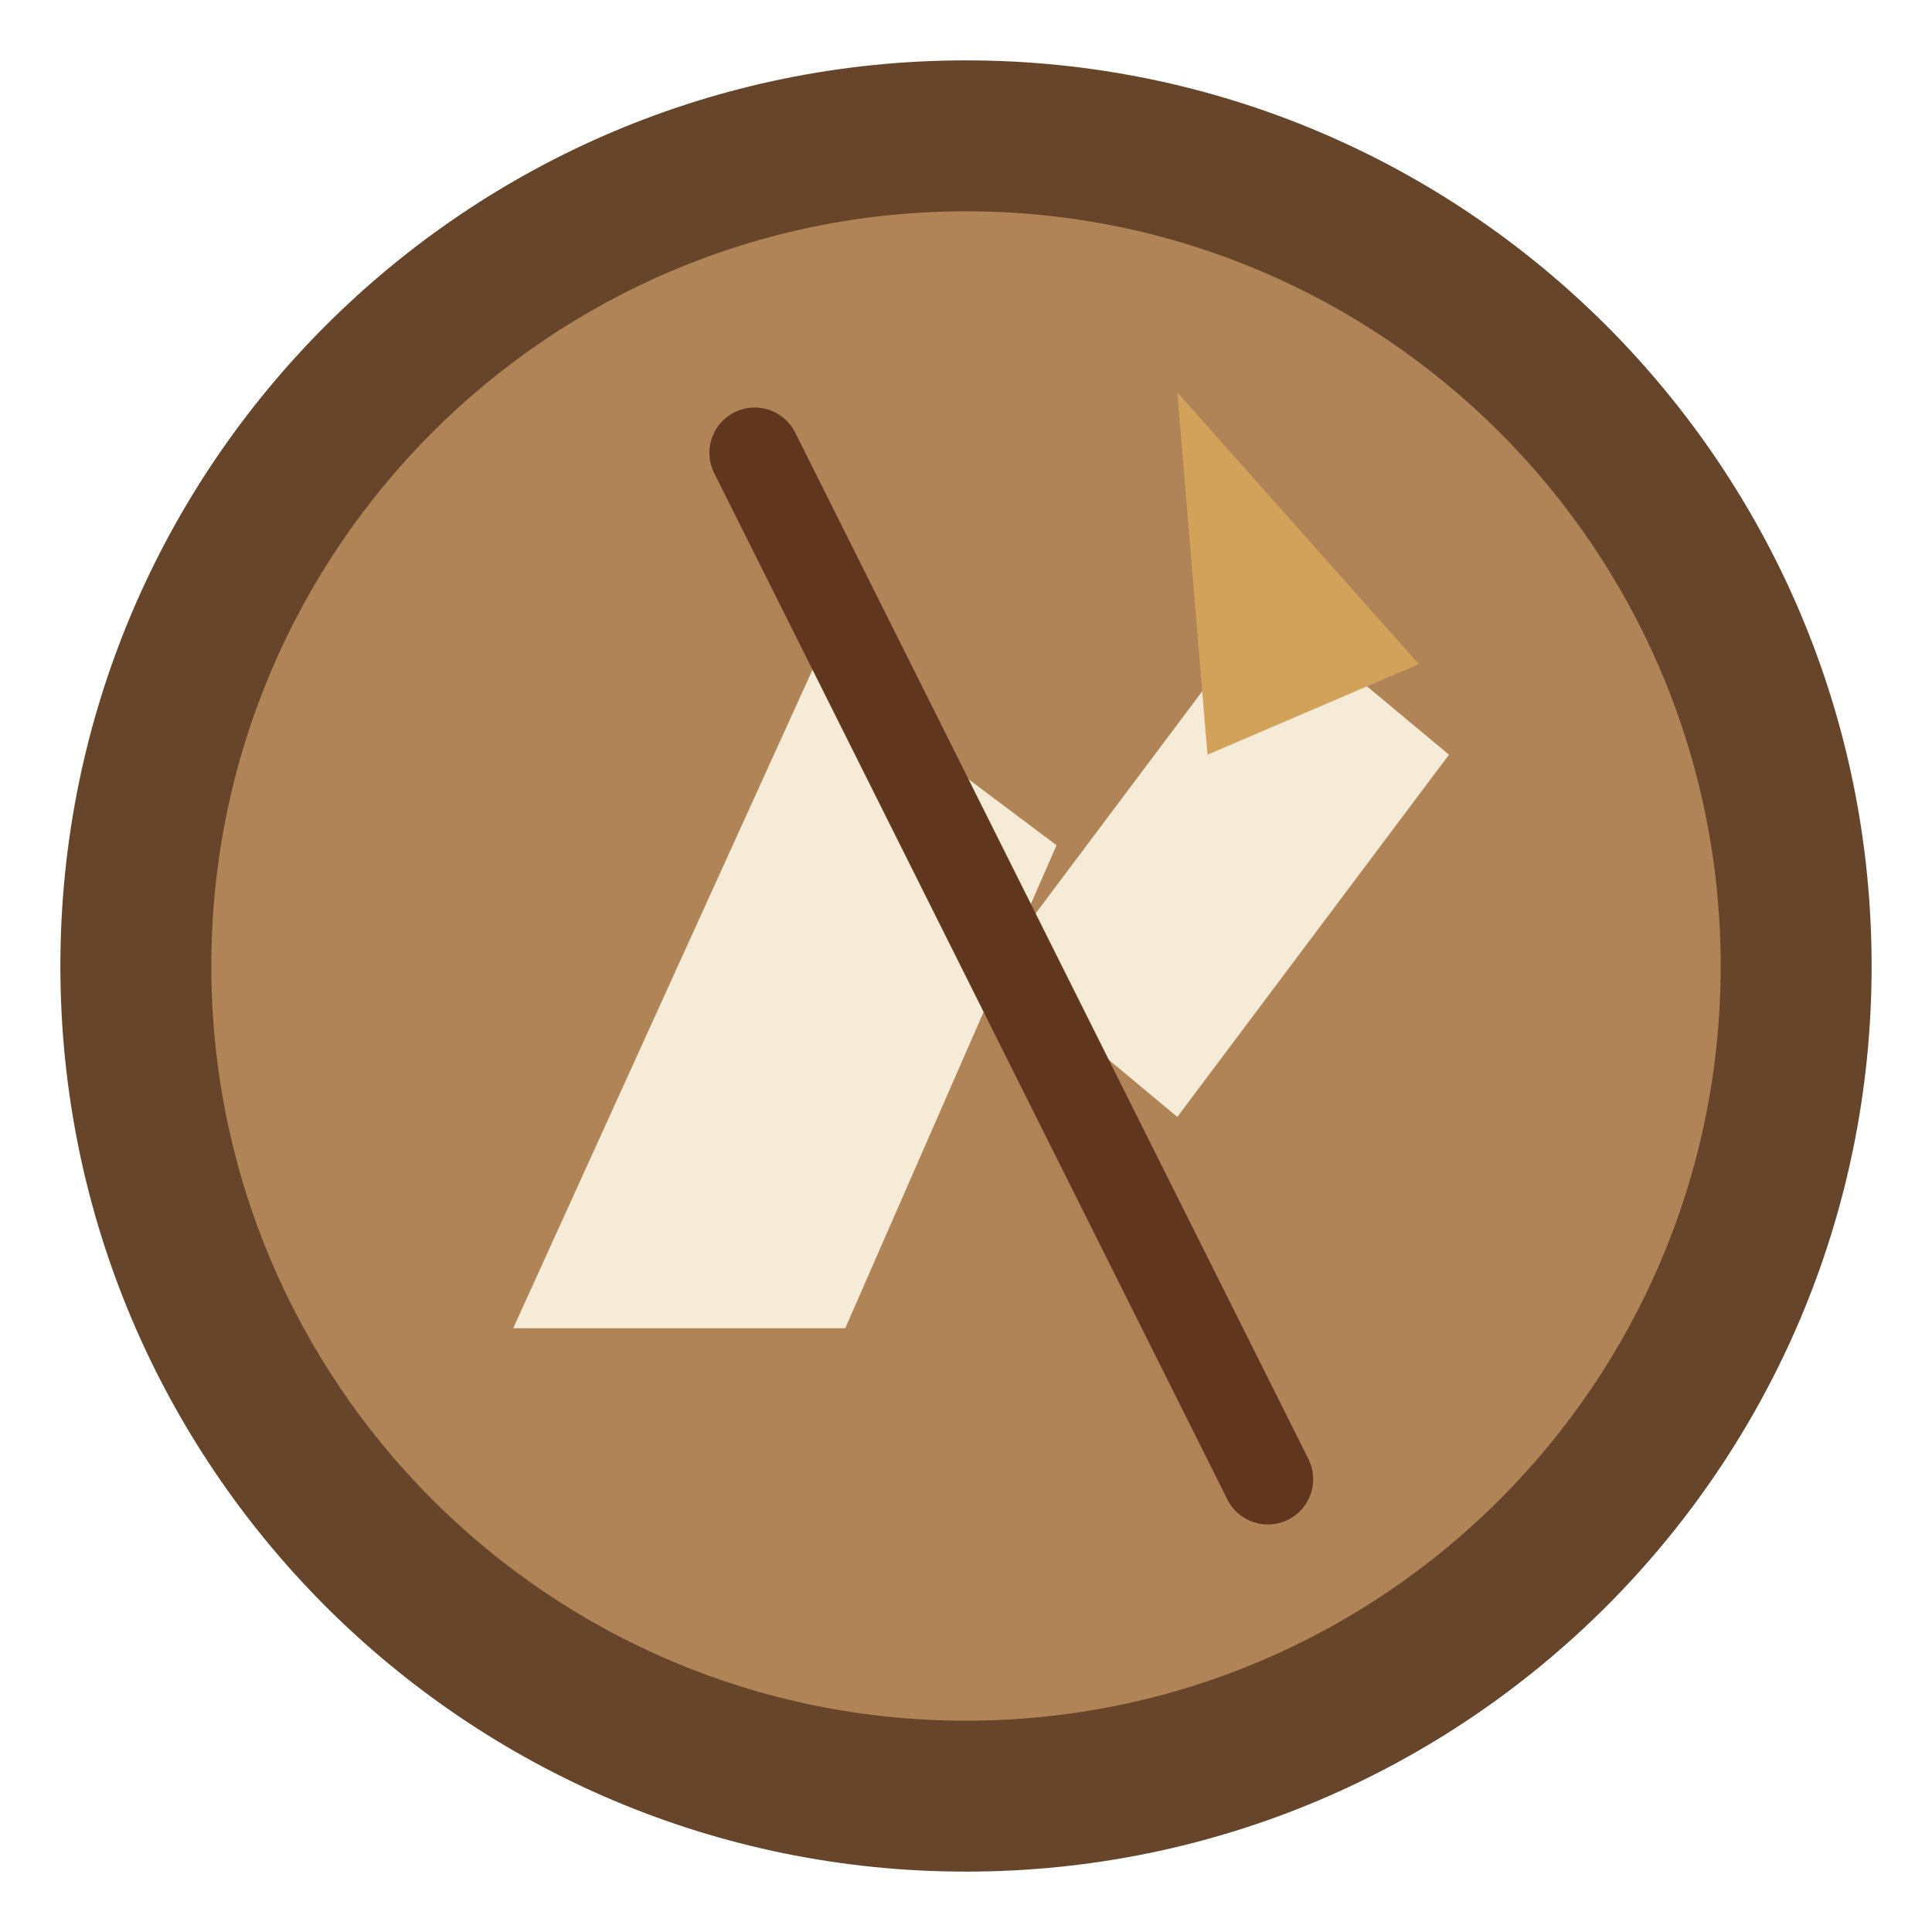
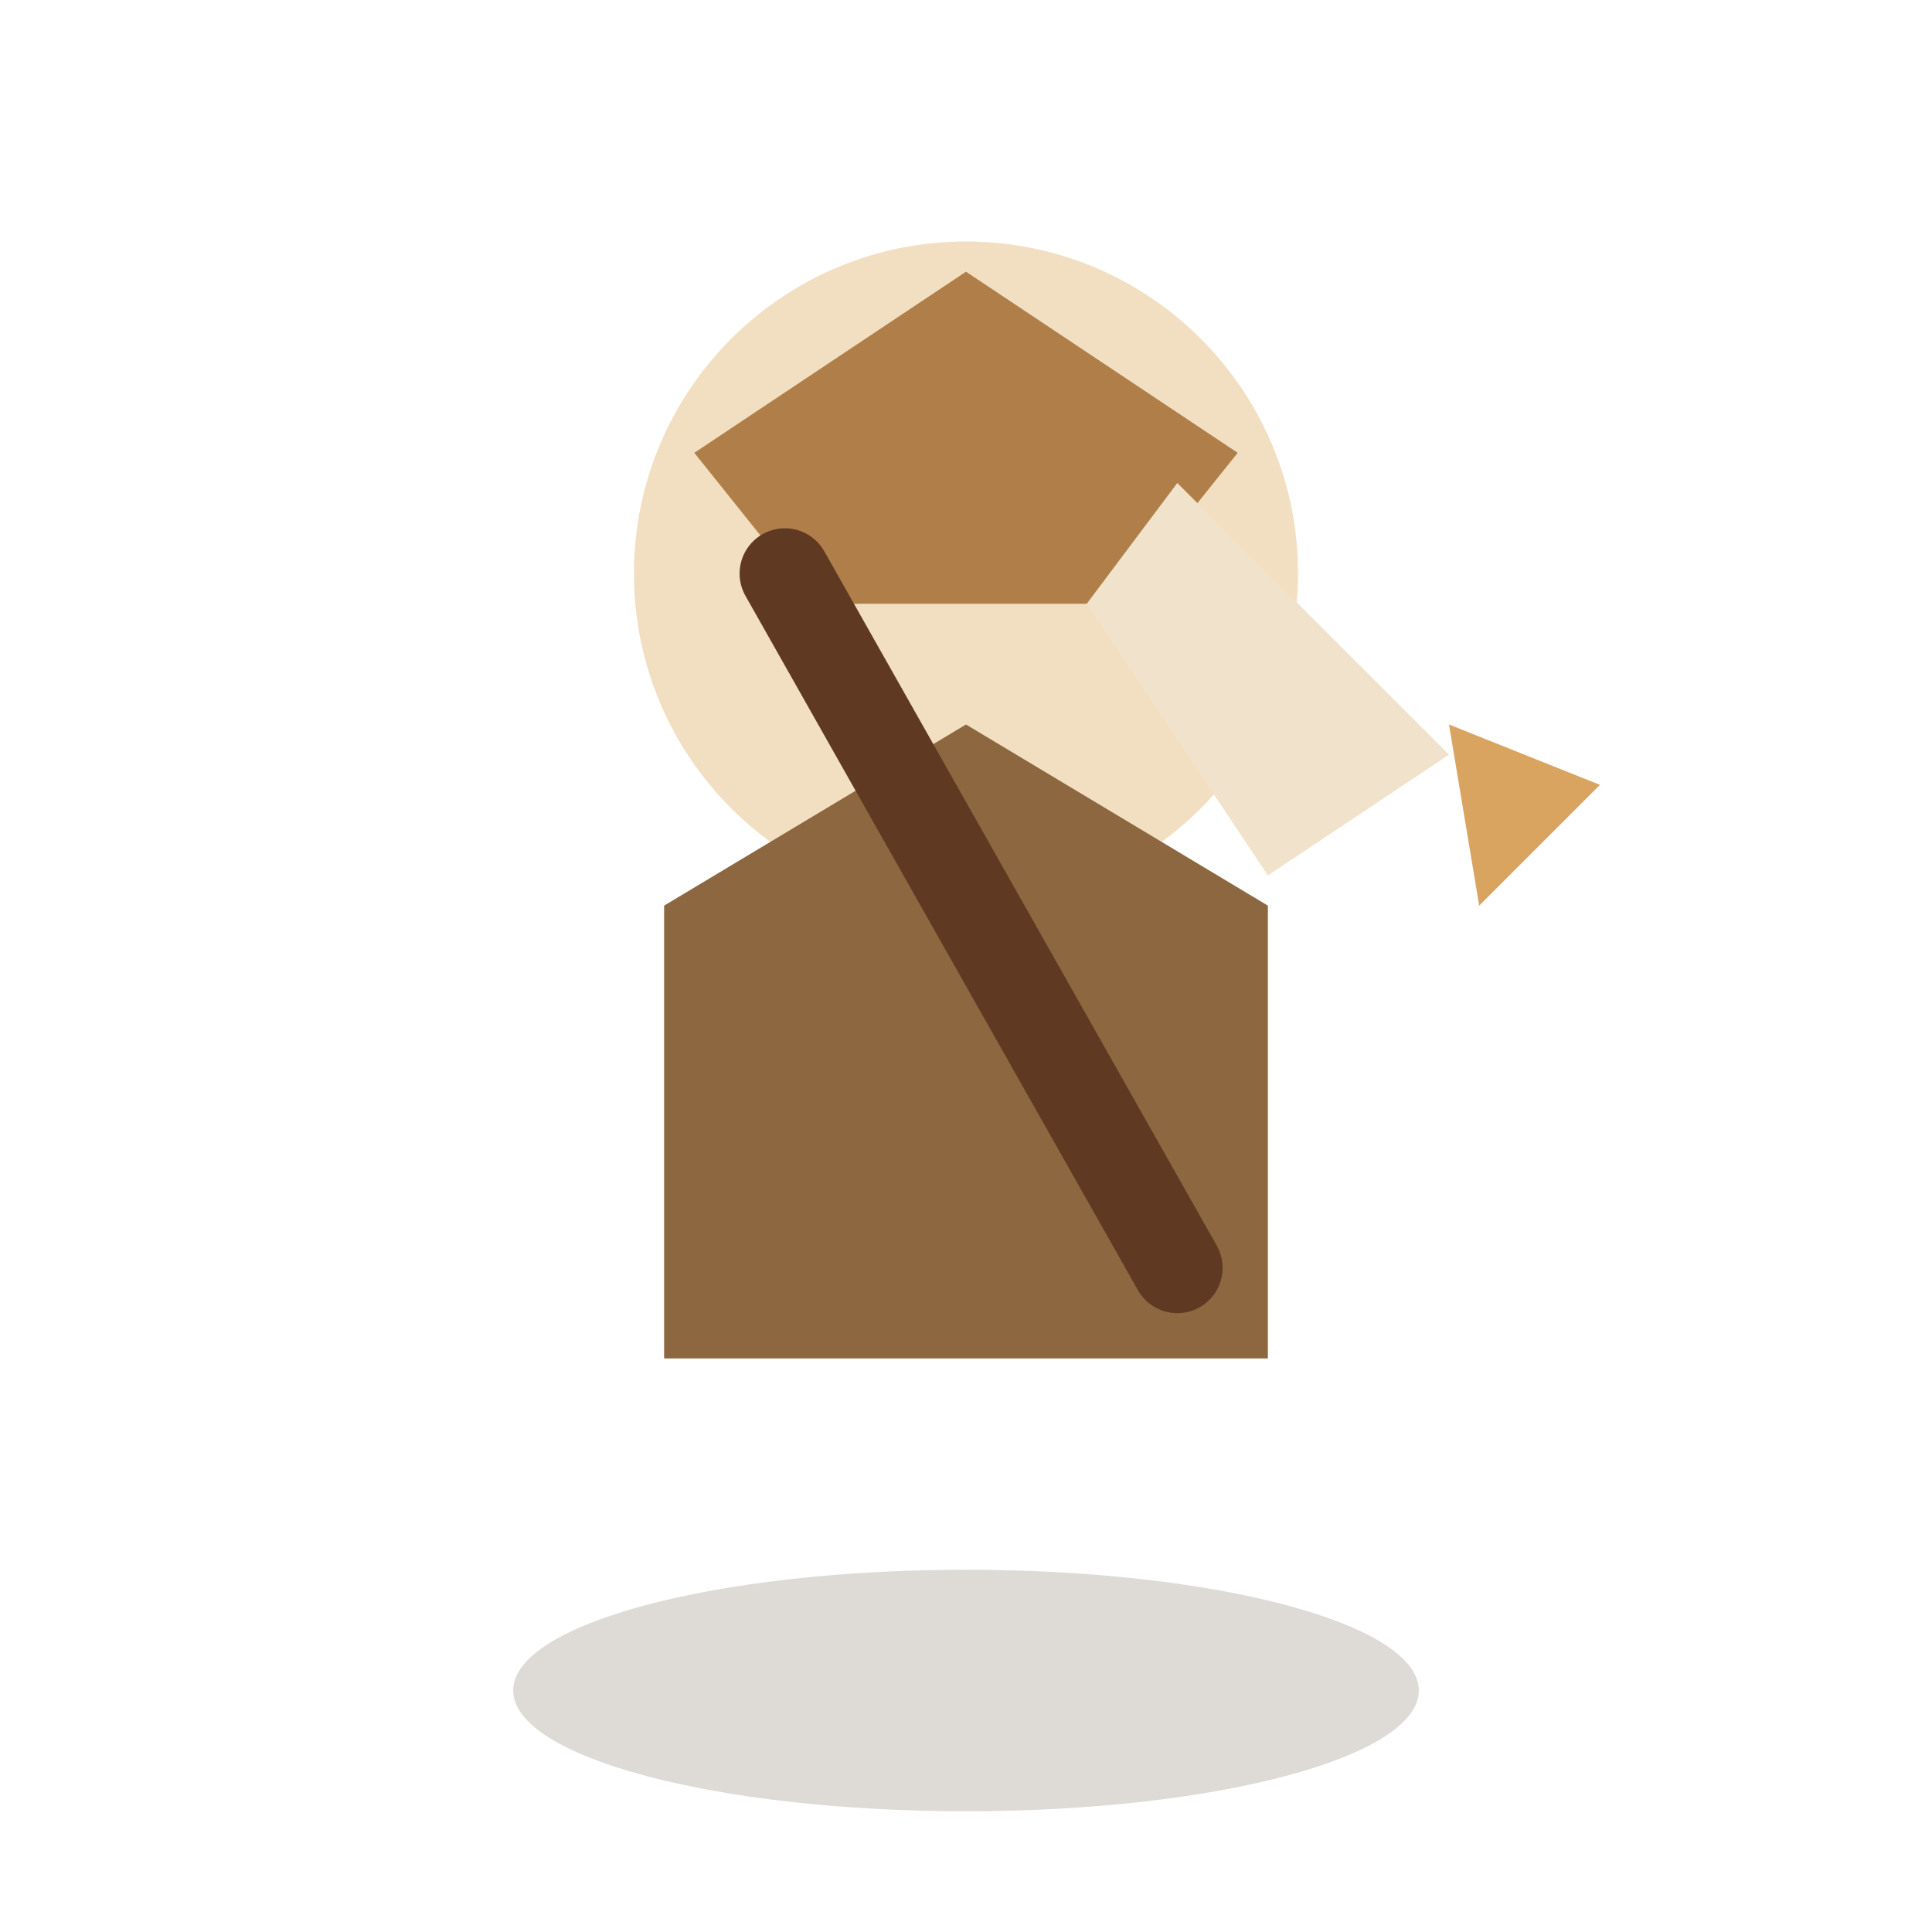
<svg xmlns="http://www.w3.org/2000/svg" viewBox="0 0 128 128">
-   <circle cx="64" cy="64" r="60" fill="#66452a" />
-   <circle cx="64" cy="64" r="50" fill="#b08456" />
-   <path d="M34 88l20-44 16 12-14 32zm32-24 18-24 12 10-18 24z" fill="#f5ebd7" />
-   <path d="M50 30l34 68" stroke="#61361f" stroke-width="6" stroke-linecap="round" />
-   <path d="M78 26l16 18-14 6z" fill="#d2a15a" />
+   <ellipse cx="64" cy="112" rx="30" ry="8" fill="#4a3019" opacity=".18" />
+   <circle cx="64" cy="38" r="22" fill="#f2dfc1" />
+   <path d="M44 90V60l20-12 20 12v30z" fill="#8c6740" />
+   <path d="M46 30l18-12 18 12-8 10H54z" fill="#b07f49" />
+   <path d="M52 38l26 46" stroke="#5f3922" stroke-width="6" stroke-linecap="round" />
+   <path d="M78 32l18 18-12 8-12-18z" fill="#f0e2cb" />
+   <path d="M96 48l10 4-8 8z" fill="#d8a460" />
</svg>
